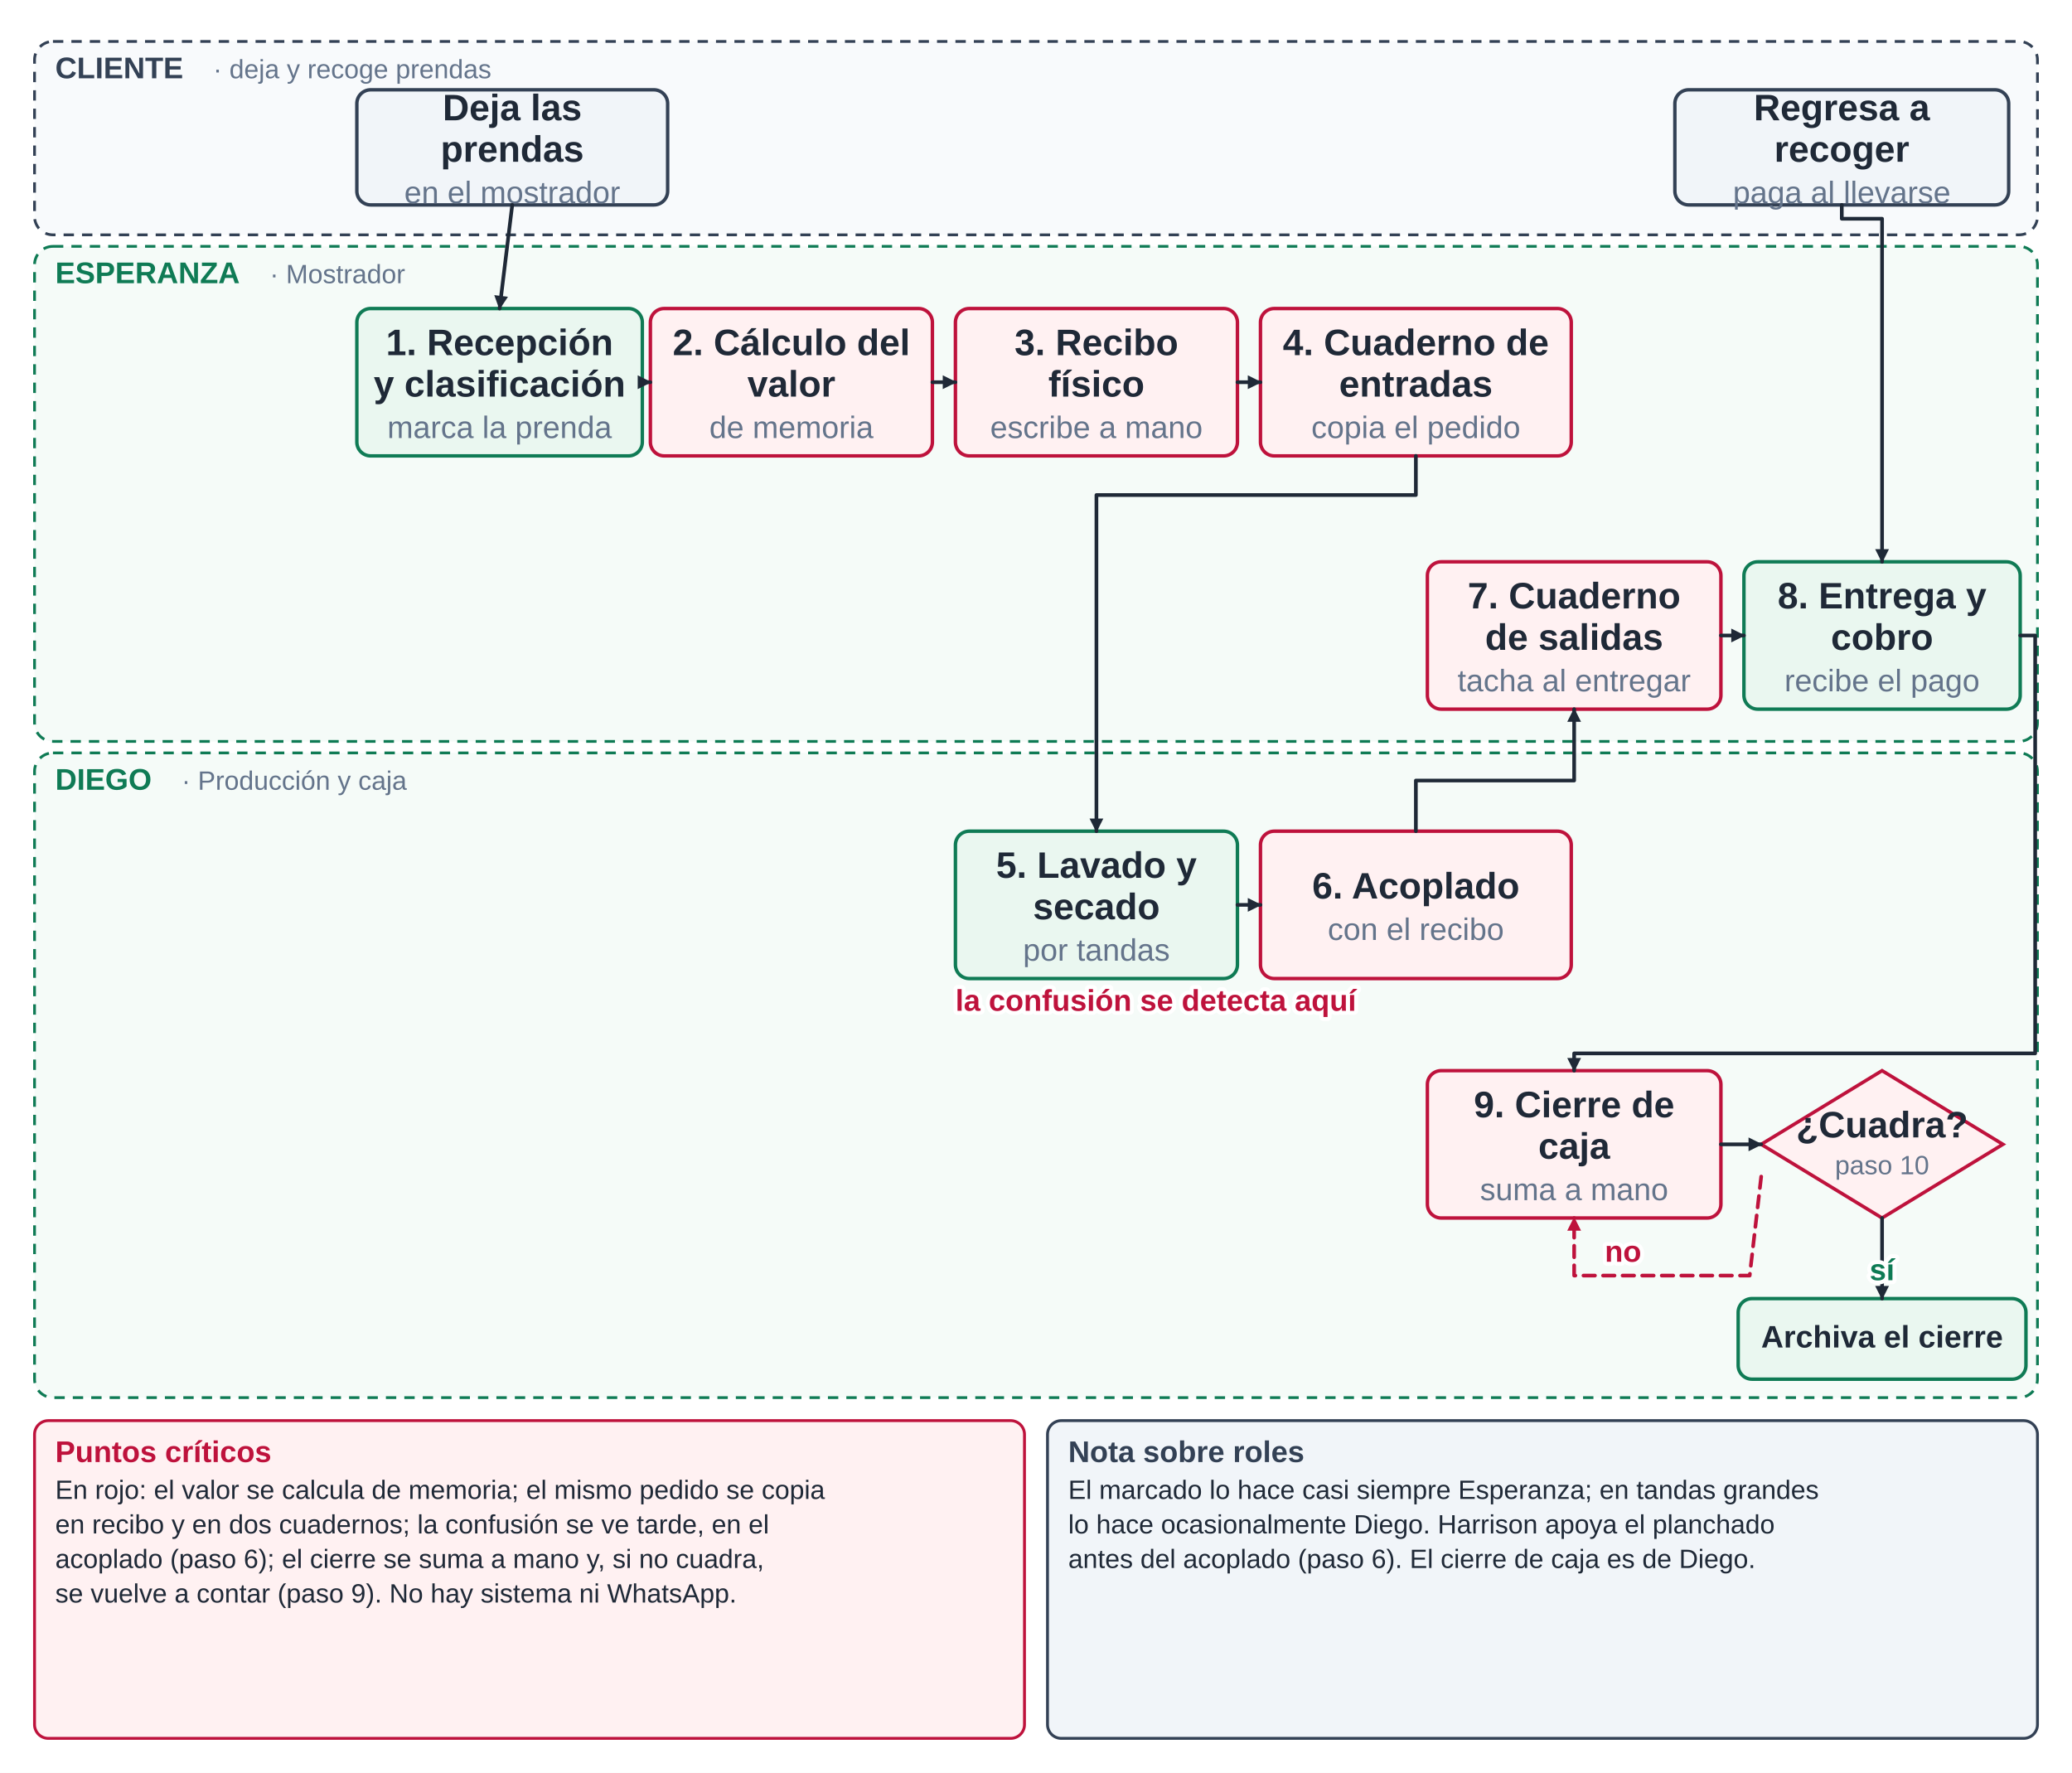
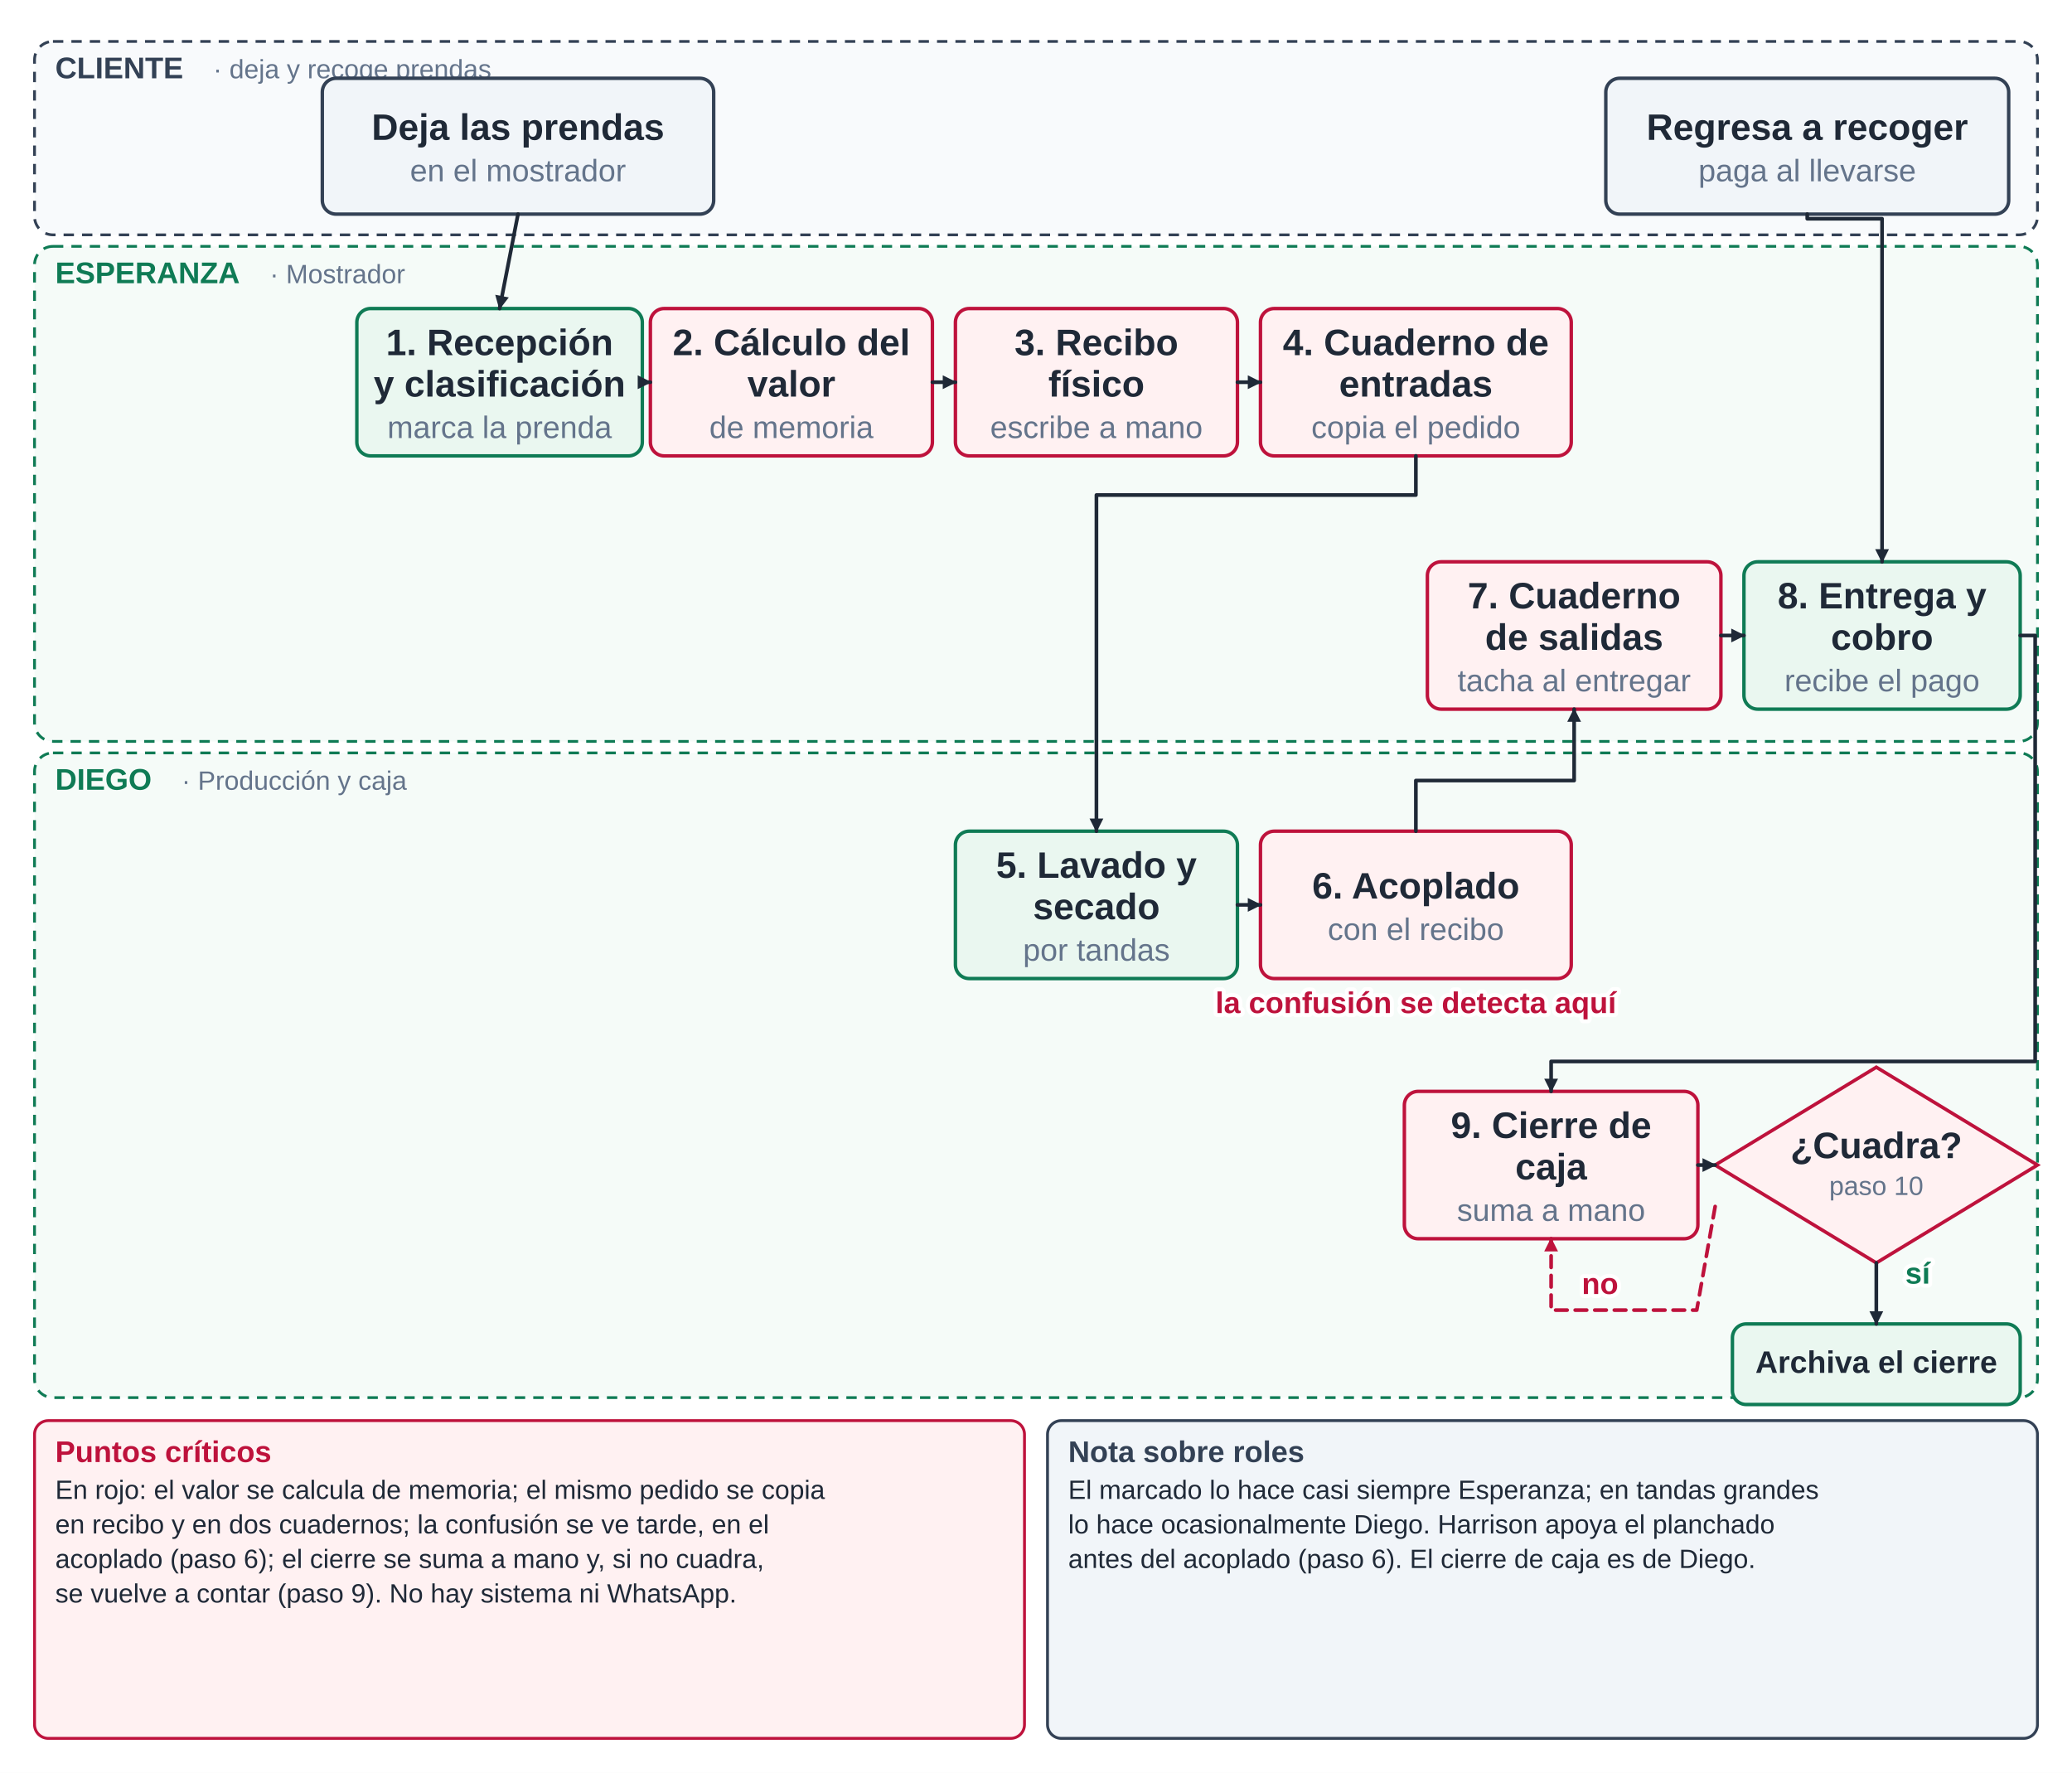
<svg xmlns="http://www.w3.org/2000/svg" width="1800" height="1540" viewBox="0 0 1800 1540">
  <rect width="1800" height="1540" fill="#ffffff" />
  <defs>
    <marker id="m-dark" markerWidth="14" markerHeight="14" refX="12" refY="7" orient="auto" markerUnits="userSpaceOnUse">
      <path d="M1,1 L13,7 L1,13 Z" fill="#1f2937" />
    </marker>
    <marker id="m-orange" markerWidth="14" markerHeight="14" refX="12" refY="7" orient="auto" markerUnits="userSpaceOnUse">
      <path d="M1,1 L13,7 L1,13 Z" fill="#c2410c" />
    </marker>
    <marker id="m-red" markerWidth="14" markerHeight="14" refX="12" refY="7" orient="auto" markerUnits="userSpaceOnUse">
      <path d="M1,1 L13,7 L1,13 Z" fill="#be123c" />
    </marker>
    <marker id="m-green" markerWidth="14" markerHeight="14" refX="12" refY="7" orient="auto" markerUnits="userSpaceOnUse">
      <path d="M1,1 L13,7 L1,13 Z" fill="#0f7b55" />
    </marker>
    <marker id="m-purple" markerWidth="14" markerHeight="14" refX="12" refY="7" orient="auto" markerUnits="userSpaceOnUse">
      <path d="M1,1 L13,7 L1,13 Z" fill="#6d28d9" />
    </marker>
    <marker id="m-gray" markerWidth="14" markerHeight="14" refX="12" refY="7" orient="auto" markerUnits="userSpaceOnUse">
      <path d="M1,1 L13,7 L1,13 Z" fill="#334155" />
    </marker>
    <marker id="m-gen" markerWidth="18" markerHeight="14" refX="17" refY="7" orient="auto" markerUnits="userSpaceOnUse">
      <path d="M1,1 L17,7 L1,13 Z" fill="#ffffff" stroke="#1f2937" stroke-width="1.8" />
    </marker>
  </defs>
  <rect x="30.0" y="36.0" width="1740.0" height="168.0" rx="16" fill="#f1f5f9" stroke="#334155" stroke-width="2.4" stroke-dasharray="9 7" fill-opacity="0.45" />
  <text x="48.0" y="68.0" font-family="Arial, Helvetica, sans-serif" font-size="26" font-weight="700" fill="#334155" text-anchor="start">CLIENTE</text>
  <text x="185.2" y="68.0" font-family="Arial, Helvetica, sans-serif" font-size="23" font-weight="400" fill="#64748b" text-anchor="start">· deja y recoge prendas</text>
  <rect x="30.0" y="214.0" width="1740.0" height="430.0" rx="16" fill="#eaf7f0" stroke="#0f7b55" stroke-width="2.4" stroke-dasharray="9 7" fill-opacity="0.45" />
  <text x="48.0" y="246.0" font-family="Arial, Helvetica, sans-serif" font-size="26" font-weight="700" fill="#0f7b55" text-anchor="start">ESPERANZA</text>
  <text x="234.4" y="246.0" font-family="Arial, Helvetica, sans-serif" font-size="23" font-weight="400" fill="#64748b" text-anchor="start">· Mostrador</text>
  <rect x="30.0" y="654.0" width="1740.0" height="560.0" rx="16" fill="#eaf7f0" stroke="#0f7b55" stroke-width="2.4" stroke-dasharray="9 7" fill-opacity="0.45" />
  <text x="48.0" y="686.0" font-family="Arial, Helvetica, sans-serif" font-size="26" font-weight="700" fill="#0f7b55" text-anchor="start">DIEGO</text>
  <text x="157.8" y="686.0" font-family="Arial, Helvetica, sans-serif" font-size="23" font-weight="400" fill="#64748b" text-anchor="start">· Producción y caja</text>
-   <rect x="310.0" y="78.0" width="270.0" height="100.0" rx="12" fill="#f1f5f9" stroke="#334155" stroke-width="3" />
-   <text x="445.0" y="104.5" font-family="Arial, Helvetica, sans-serif" font-size="32" font-weight="700" fill="#1f2937" text-anchor="middle">Deja las</text>
-   <text x="445.0" y="140.5" font-family="Arial, Helvetica, sans-serif" font-size="32" font-weight="700" fill="#1f2937" text-anchor="middle">prendas</text>
-   <text x="445.0" y="176.5" font-family="Arial, Helvetica, sans-serif" font-size="27" font-weight="400" fill="#64748b" text-anchor="middle">en el mostrador</text>
-   <rect x="1455.0" y="78.0" width="290.0" height="100.0" rx="12" fill="#f1f5f9" stroke="#334155" stroke-width="3" />
-   <text x="1600.0" y="104.5" font-family="Arial, Helvetica, sans-serif" font-size="32" font-weight="700" fill="#1f2937" text-anchor="middle">Regresa a</text>
-   <text x="1600.0" y="140.5" font-family="Arial, Helvetica, sans-serif" font-size="32" font-weight="700" fill="#1f2937" text-anchor="middle">recoger</text>
-   <text x="1600.0" y="176.5" font-family="Arial, Helvetica, sans-serif" font-size="27" font-weight="400" fill="#64748b" text-anchor="middle">paga al llevarse</text>
+   <rect x="280.0" y="68.0" width="340.0" height="118.0" rx="12" fill="#f1f5f9" stroke="#334155" stroke-width="3" />
+   <text x="450.0" y="121.5" font-family="Arial, Helvetica, sans-serif" font-size="32" font-weight="700" fill="#1f2937" text-anchor="middle">Deja las prendas</text>
+   <text x="450.0" y="157.5" font-family="Arial, Helvetica, sans-serif" font-size="27" font-weight="400" fill="#64748b" text-anchor="middle">en el mostrador</text>
+   <rect x="1395.0" y="68.0" width="350.0" height="118.0" rx="12" fill="#f1f5f9" stroke="#334155" stroke-width="3" />
+   <text x="1570.0" y="121.5" font-family="Arial, Helvetica, sans-serif" font-size="32" font-weight="700" fill="#1f2937" text-anchor="middle">Regresa a recoger</text>
+   <text x="1570.0" y="157.5" font-family="Arial, Helvetica, sans-serif" font-size="27" font-weight="400" fill="#64748b" text-anchor="middle">paga al llevarse</text>
  <rect x="310.0" y="268.0" width="248.0" height="128.0" rx="12" fill="#eaf7f0" stroke="#0f7b55" stroke-width="3" />
  <text x="434.0" y="308.5" font-family="Arial, Helvetica, sans-serif" font-size="32" font-weight="700" fill="#1f2937" text-anchor="middle">1. Recepción</text>
  <text x="434.0" y="344.5" font-family="Arial, Helvetica, sans-serif" font-size="32" font-weight="700" fill="#1f2937" text-anchor="middle">y clasificación</text>
  <text x="434.0" y="380.5" font-family="Arial, Helvetica, sans-serif" font-size="27" font-weight="400" fill="#64748b" text-anchor="middle">marca la prenda</text>
  <rect x="565.0" y="268.0" width="245.0" height="128.0" rx="12" fill="#fff1f2" stroke="#be123c" stroke-width="3" />
  <text x="687.5" y="308.5" font-family="Arial, Helvetica, sans-serif" font-size="32" font-weight="700" fill="#1f2937" text-anchor="middle">2. Cálculo del</text>
  <text x="687.5" y="344.5" font-family="Arial, Helvetica, sans-serif" font-size="32" font-weight="700" fill="#1f2937" text-anchor="middle">valor</text>
  <text x="687.5" y="380.5" font-family="Arial, Helvetica, sans-serif" font-size="27" font-weight="400" fill="#64748b" text-anchor="middle">de memoria</text>
  <rect x="830.0" y="268.0" width="245.0" height="128.0" rx="12" fill="#fff1f2" stroke="#be123c" stroke-width="3" />
  <text x="952.5" y="308.5" font-family="Arial, Helvetica, sans-serif" font-size="32" font-weight="700" fill="#1f2937" text-anchor="middle">3. Recibo</text>
  <text x="952.5" y="344.5" font-family="Arial, Helvetica, sans-serif" font-size="32" font-weight="700" fill="#1f2937" text-anchor="middle">físico</text>
  <text x="952.5" y="380.5" font-family="Arial, Helvetica, sans-serif" font-size="27" font-weight="400" fill="#64748b" text-anchor="middle">escribe a mano</text>
  <rect x="1095.0" y="268.0" width="270.0" height="128.0" rx="12" fill="#fff1f2" stroke="#be123c" stroke-width="3" />
  <text x="1230.0" y="308.5" font-family="Arial, Helvetica, sans-serif" font-size="32" font-weight="700" fill="#1f2937" text-anchor="middle">4. Cuaderno de</text>
  <text x="1230.0" y="344.5" font-family="Arial, Helvetica, sans-serif" font-size="32" font-weight="700" fill="#1f2937" text-anchor="middle">entradas</text>
  <text x="1230.0" y="380.5" font-family="Arial, Helvetica, sans-serif" font-size="27" font-weight="400" fill="#64748b" text-anchor="middle">copia el pedido</text>
  <rect x="1240.0" y="488.0" width="255.0" height="128.0" rx="12" fill="#fff1f2" stroke="#be123c" stroke-width="3" />
  <text x="1367.5" y="528.5" font-family="Arial, Helvetica, sans-serif" font-size="32" font-weight="700" fill="#1f2937" text-anchor="middle">7. Cuaderno</text>
  <text x="1367.5" y="564.5" font-family="Arial, Helvetica, sans-serif" font-size="32" font-weight="700" fill="#1f2937" text-anchor="middle">de salidas</text>
  <text x="1367.5" y="600.5" font-family="Arial, Helvetica, sans-serif" font-size="27" font-weight="400" fill="#64748b" text-anchor="middle">tacha al entregar</text>
  <rect x="1515.0" y="488.0" width="240.0" height="128.0" rx="12" fill="#eaf7f0" stroke="#0f7b55" stroke-width="3" />
  <text x="1635.0" y="528.5" font-family="Arial, Helvetica, sans-serif" font-size="32" font-weight="700" fill="#1f2937" text-anchor="middle">8. Entrega y</text>
  <text x="1635.0" y="564.5" font-family="Arial, Helvetica, sans-serif" font-size="32" font-weight="700" fill="#1f2937" text-anchor="middle">cobro</text>
  <text x="1635.0" y="600.5" font-family="Arial, Helvetica, sans-serif" font-size="27" font-weight="400" fill="#64748b" text-anchor="middle">recibe el pago</text>
  <rect x="830.0" y="722.0" width="245.0" height="128.0" rx="12" fill="#eaf7f0" stroke="#0f7b55" stroke-width="3" />
  <text x="952.5" y="762.5" font-family="Arial, Helvetica, sans-serif" font-size="32" font-weight="700" fill="#1f2937" text-anchor="middle">5. Lavado y</text>
  <text x="952.5" y="798.5" font-family="Arial, Helvetica, sans-serif" font-size="32" font-weight="700" fill="#1f2937" text-anchor="middle">secado</text>
  <text x="952.5" y="834.5" font-family="Arial, Helvetica, sans-serif" font-size="27" font-weight="400" fill="#64748b" text-anchor="middle">por tandas</text>
  <rect x="1095.0" y="722.0" width="270.0" height="128.0" rx="12" fill="#fff1f2" stroke="#be123c" stroke-width="3" />
  <text x="1230.0" y="780.5" font-family="Arial, Helvetica, sans-serif" font-size="32" font-weight="700" fill="#1f2937" text-anchor="middle">6. Acoplado</text>
  <text x="1230.0" y="816.5" font-family="Arial, Helvetica, sans-serif" font-size="27" font-weight="400" fill="#64748b" text-anchor="middle">con el recibo</text>
-   <rect x="1240.0" y="930.0" width="255.0" height="128.0" rx="12" fill="#fff1f2" stroke="#be123c" stroke-width="3" />
-   <text x="1367.5" y="970.5" font-family="Arial, Helvetica, sans-serif" font-size="32" font-weight="700" fill="#1f2937" text-anchor="middle">9. Cierre de</text>
-   <text x="1367.5" y="1006.5" font-family="Arial, Helvetica, sans-serif" font-size="32" font-weight="700" fill="#1f2937" text-anchor="middle">caja</text>
-   <text x="1367.5" y="1042.5" font-family="Arial, Helvetica, sans-serif" font-size="27" font-weight="400" fill="#64748b" text-anchor="middle">suma a mano</text>
-   <polygon points="1635,930.0 1740.0,994 1635,1058.0 1530.0,994" fill="#fff1f2" stroke="#be123c" stroke-width="3" />
-   <text x="1635.0" y="988.0" font-family="Arial, Helvetica, sans-serif" font-size="32" font-weight="700" fill="#1f2937" text-anchor="middle">¿Cuadra?</text>
-   <text x="1635.0" y="1020.0" font-family="Arial, Helvetica, sans-serif" font-size="23" font-weight="400" fill="#64748b" text-anchor="middle">paso 10</text>
-   <rect x="1510.0" y="1128.0" width="250.0" height="70.0" rx="12" fill="#eaf7f0" stroke="#0f7b55" stroke-width="3" />
-   <text x="1635.0" y="1170.5" font-family="Arial, Helvetica, sans-serif" font-size="27" font-weight="700" fill="#1f2937" text-anchor="middle">Archiva el cierre</text>
-   <text x="830.0" y="878.0" font-family="Arial, Helvetica, sans-serif" font-size="26" font-weight="700" fill="#be123c" text-anchor="start" stroke="#ffffff" stroke-width="7" paint-order="stroke" stroke-linejoin="round" stroke-linecap="round">la confusión se detecta aquí</text>
-   <path d="M445.0,178.0 L434.0,268.0" fill="none" stroke="#1f2937" stroke-width="3.2" stroke-linejoin="round" stroke-linecap="round" marker-end="url(#m-dark)" />
+   <rect x="1220.0" y="948.0" width="255.0" height="128.0" rx="12" fill="#fff1f2" stroke="#be123c" stroke-width="3" />
+   <text x="1347.5" y="988.5" font-family="Arial, Helvetica, sans-serif" font-size="32" font-weight="700" fill="#1f2937" text-anchor="middle">9. Cierre de</text>
+   <text x="1347.5" y="1024.5" font-family="Arial, Helvetica, sans-serif" font-size="32" font-weight="700" fill="#1f2937" text-anchor="middle">caja</text>
+   <text x="1347.5" y="1060.5" font-family="Arial, Helvetica, sans-serif" font-size="27" font-weight="400" fill="#64748b" text-anchor="middle">suma a mano</text>
+   <polygon points="1630,927.0 1770.0,1012 1630,1097.0 1490.0,1012" fill="#fff1f2" stroke="#be123c" stroke-width="3" />
+   <text x="1630.0" y="1006.0" font-family="Arial, Helvetica, sans-serif" font-size="32" font-weight="700" fill="#1f2937" text-anchor="middle">¿Cuadra?</text>
+   <text x="1630.0" y="1038.0" font-family="Arial, Helvetica, sans-serif" font-size="23" font-weight="400" fill="#64748b" text-anchor="middle">paso 10</text>
+   <rect x="1505.0" y="1150.0" width="250.0" height="70.0" rx="12" fill="#eaf7f0" stroke="#0f7b55" stroke-width="3" />
+   <text x="1630.0" y="1192.5" font-family="Arial, Helvetica, sans-serif" font-size="27" font-weight="700" fill="#1f2937" text-anchor="middle">Archiva el cierre</text>
+   <text x="1230.0" y="880.0" font-family="Arial, Helvetica, sans-serif" font-size="26" font-weight="700" fill="#be123c" text-anchor="middle" stroke="#ffffff" stroke-width="7" paint-order="stroke" stroke-linejoin="round" stroke-linecap="round">la confusión se detecta aquí</text>
+   <path d="M450.0,186.0 L434.0,268.0" fill="none" stroke="#1f2937" stroke-width="3.2" stroke-linejoin="round" stroke-linecap="round" marker-end="url(#m-dark)" />
  <path d="M558.0,332.0 L565.0,332.0" fill="none" stroke="#1f2937" stroke-width="3.2" stroke-linejoin="round" stroke-linecap="round" marker-end="url(#m-dark)" />
  <path d="M810.0,332.0 L830.0,332.0" fill="none" stroke="#1f2937" stroke-width="3.2" stroke-linejoin="round" stroke-linecap="round" marker-end="url(#m-dark)" />
  <path d="M1075.0,332.0 L1095.0,332.0" fill="none" stroke="#1f2937" stroke-width="3.2" stroke-linejoin="round" stroke-linecap="round" marker-end="url(#m-dark)" />
  <path d="M1230.0,396.0 L1230.0,430.0 L952.5,430.0 L952.5,722.0" fill="none" stroke="#1f2937" stroke-width="3.2" stroke-linejoin="round" stroke-linecap="round" marker-end="url(#m-dark)" />
  <path d="M1075.0,786.0 L1095.0,786.0" fill="none" stroke="#1f2937" stroke-width="3.2" stroke-linejoin="round" stroke-linecap="round" marker-end="url(#m-dark)" />
  <path d="M1230.0,722.0 L1230.0,678.0 L1367.5,678.0 L1367.5,616.0" fill="none" stroke="#1f2937" stroke-width="3.2" stroke-linejoin="round" stroke-linecap="round" marker-end="url(#m-dark)" />
  <path d="M1495.0,552.0 L1515.0,552.0" fill="none" stroke="#1f2937" stroke-width="3.2" stroke-linejoin="round" stroke-linecap="round" marker-end="url(#m-dark)" />
-   <path d="M1600.0,178.0 L1600.0,190.0 L1635.0,190.0 L1635.0,488.0" fill="none" stroke="#1f2937" stroke-width="3.2" stroke-linejoin="round" stroke-linecap="round" marker-end="url(#m-dark)" />
-   <path d="M1755.0,552.0 L1768.0,552.0 L1768.0,915.0 L1367.5,915.0 L1367.5,930.0" fill="none" stroke="#1f2937" stroke-width="3.2" stroke-linejoin="round" stroke-linecap="round" marker-end="url(#m-dark)" />
-   <path d="M1495.0,994.0 L1530.0,994.0" fill="none" stroke="#1f2937" stroke-width="3.2" stroke-linejoin="round" stroke-linecap="round" marker-end="url(#m-dark)" />
-   <path d="M1635.0,1058.0 L1635.0,1128.0" fill="none" stroke="#1f2937" stroke-width="3.2" stroke-linejoin="round" stroke-linecap="round" marker-end="url(#m-dark)" />
-   <text x="1635.0" y="1112.0" font-family="Arial, Helvetica, sans-serif" font-size="26" font-weight="700" fill="#0f7b55" text-anchor="middle" stroke="#ffffff" stroke-width="7" paint-order="stroke" stroke-linejoin="round" stroke-linecap="round">sí</text>
-   <path d="M1530.0,1022.0 L1520.0,1108.0 L1367.5,1108.0 L1367.5,1058.0" fill="none" stroke="#be123c" stroke-width="3.2" stroke-linejoin="round" stroke-linecap="round" stroke-dasharray="10 7" marker-end="url(#m-red)" />
-   <text x="1410.0" y="1096.0" font-family="Arial, Helvetica, sans-serif" font-size="26" font-weight="700" fill="#be123c" text-anchor="middle" stroke="#ffffff" stroke-width="7" paint-order="stroke" stroke-linejoin="round" stroke-linecap="round">no</text>
+   <path d="M1570.0,186.0 L1570.0,190.0 L1635.0,190.0 L1635.0,488.0" fill="none" stroke="#1f2937" stroke-width="3.2" stroke-linejoin="round" stroke-linecap="round" marker-end="url(#m-dark)" />
+   <path d="M1755.0,552.0 L1768.0,552.0 L1768.0,922.0 L1347.5,922.0 L1347.5,948.0" fill="none" stroke="#1f2937" stroke-width="3.2" stroke-linejoin="round" stroke-linecap="round" marker-end="url(#m-dark)" />
+   <path d="M1475.0,1012.0 L1490.0,1012.0" fill="none" stroke="#1f2937" stroke-width="3.2" stroke-linejoin="round" stroke-linecap="round" marker-end="url(#m-dark)" />
+   <path d="M1630.0,1097.0 L1630.0,1150.0" fill="none" stroke="#1f2937" stroke-width="3.2" stroke-linejoin="round" stroke-linecap="round" marker-end="url(#m-dark)" />
+   <text x="1666.0" y="1115.0" font-family="Arial, Helvetica, sans-serif" font-size="26" font-weight="700" fill="#0f7b55" text-anchor="middle" stroke="#ffffff" stroke-width="7" paint-order="stroke" stroke-linejoin="round" stroke-linecap="round">sí</text>
+   <path d="M1490.0,1048.0 L1474.0,1138.0 L1347.5,1138.0 L1347.5,1076.0" fill="none" stroke="#be123c" stroke-width="3.2" stroke-linejoin="round" stroke-linecap="round" stroke-dasharray="10 7" marker-end="url(#m-red)" />
+   <text x="1390.0" y="1124.0" font-family="Arial, Helvetica, sans-serif" font-size="26" font-weight="700" fill="#be123c" text-anchor="middle" stroke="#ffffff" stroke-width="7" paint-order="stroke" stroke-linejoin="round" stroke-linecap="round">no</text>
  <rect x="30.0" y="1234.0" width="860.0" height="276.0" rx="12" fill="#fff1f2" stroke="#be123c" stroke-width="2.5" />
  <text x="48.0" y="1270.0" font-family="Arial, Helvetica, sans-serif" font-size="26" font-weight="700" fill="#be123c" text-anchor="start">Puntos críticos</text>
  <text x="48.0" y="1302.0" font-family="Arial, Helvetica, sans-serif" font-size="23" font-weight="400" fill="#1f2937" text-anchor="start">En rojo: el valor se calcula de memoria; el mismo pedido se copia</text>
  <text x="48.0" y="1332.0" font-family="Arial, Helvetica, sans-serif" font-size="23" font-weight="400" fill="#1f2937" text-anchor="start">en recibo y en dos cuadernos; la confusión se ve tarde, en el</text>
  <text x="48.0" y="1362.0" font-family="Arial, Helvetica, sans-serif" font-size="23" font-weight="400" fill="#1f2937" text-anchor="start">acoplado (paso 6); el cierre se suma a mano y, si no cuadra,</text>
  <text x="48.0" y="1392.0" font-family="Arial, Helvetica, sans-serif" font-size="23" font-weight="400" fill="#1f2937" text-anchor="start">se vuelve a contar (paso 9). No hay sistema ni WhatsApp.</text>
  <rect x="910.0" y="1234.0" width="860.0" height="276.0" rx="12" fill="#f1f5f9" stroke="#334155" stroke-width="2.5" />
  <text x="928.0" y="1270.0" font-family="Arial, Helvetica, sans-serif" font-size="26" font-weight="700" fill="#334155" text-anchor="start">Nota sobre roles</text>
  <text x="928.0" y="1302.0" font-family="Arial, Helvetica, sans-serif" font-size="23" font-weight="400" fill="#1f2937" text-anchor="start">El marcado lo hace casi siempre Esperanza; en tandas grandes</text>
  <text x="928.0" y="1332.0" font-family="Arial, Helvetica, sans-serif" font-size="23" font-weight="400" fill="#1f2937" text-anchor="start">lo hace ocasionalmente Diego. Harrison apoya el planchado</text>
  <text x="928.0" y="1362.0" font-family="Arial, Helvetica, sans-serif" font-size="23" font-weight="400" fill="#1f2937" text-anchor="start">antes del acoplado (paso 6). El cierre de caja es de Diego.</text>
</svg>
